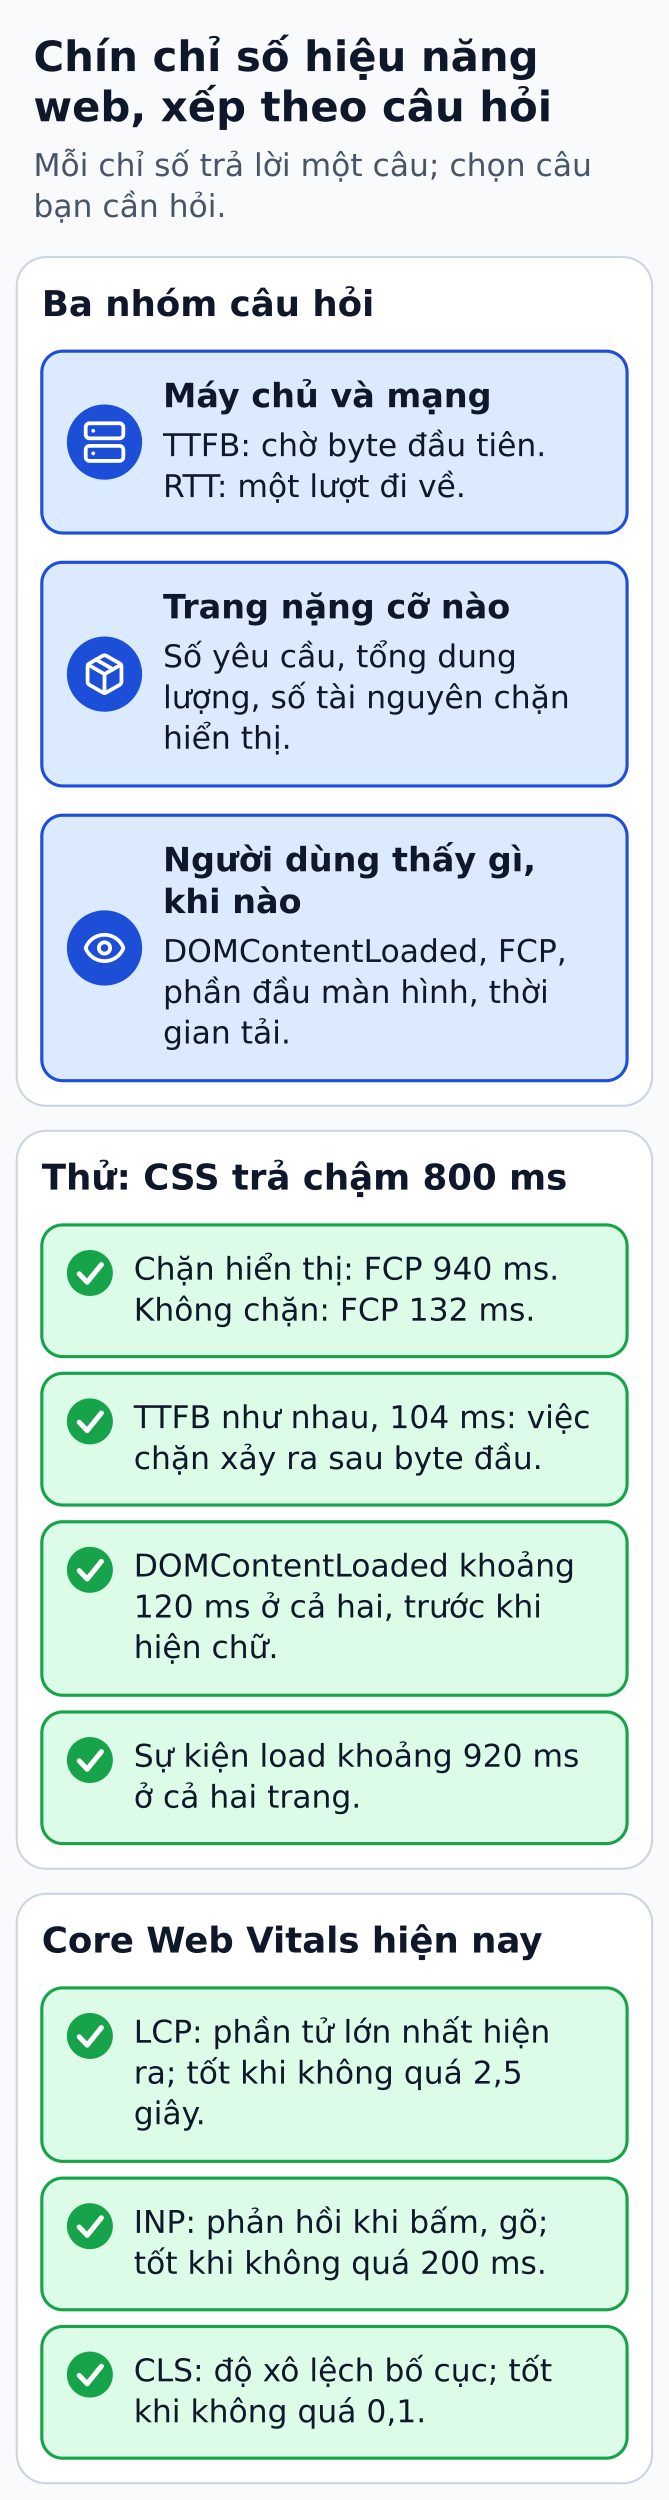
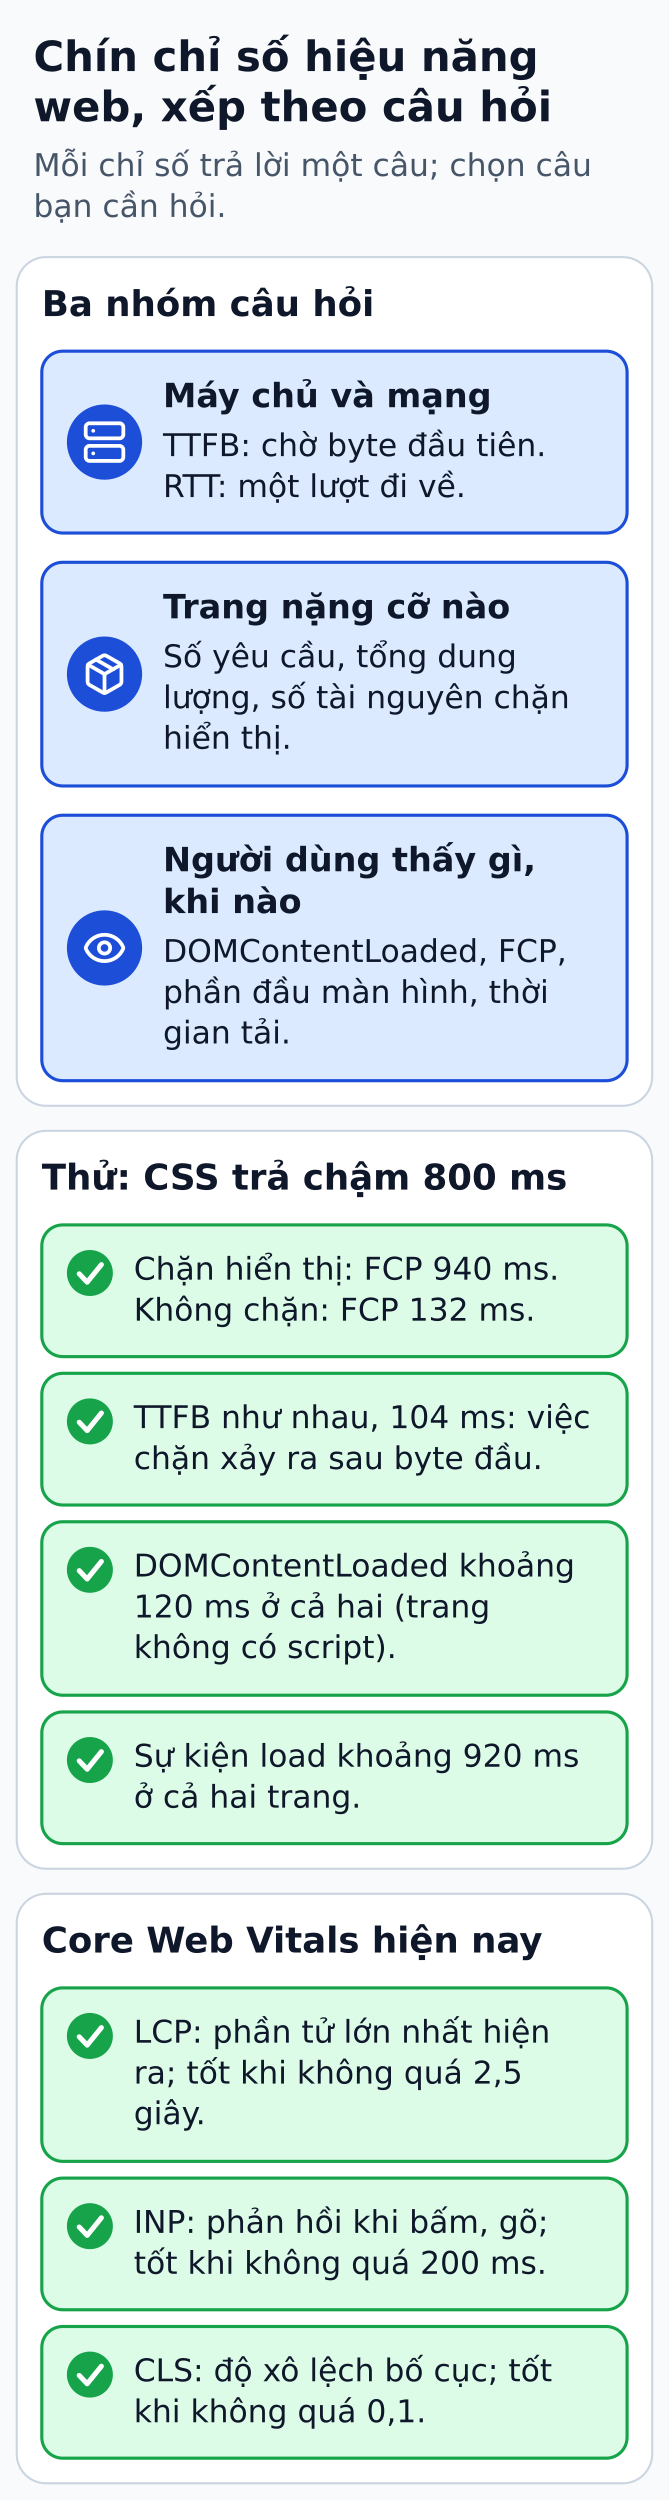
<svg xmlns="http://www.w3.org/2000/svg" width="320" height="1196" viewBox="0 0 320 1196" role="img" aria-labelledby="title desc">
  <defs>
    <marker id="arrow" markerWidth="8" markerHeight="8" refX="6" refY="3" orient="auto">
      <path d="M0,0 L6,3 L0,6" fill="none" stroke="#334155" stroke-width="1.5" />
    </marker>
  </defs>
  <rect width="320" height="1196" fill="#f8fafc" />
  <g font-family="DejaVu Sans, Arial, sans-serif" fill="#0f172a">
    <text x="16" y="34" font-size="20" fill="#0f172a" font-weight="bold" text-anchor="start">Chín chỉ số hiệu năng</text>
    <text x="16" y="58" font-size="20" fill="#0f172a" font-weight="bold" text-anchor="start">web, xếp theo câu hỏi</text>
    <text x="16" y="84.2" font-size="15" fill="#475569" font-weight="normal" text-anchor="start">Mỗi chỉ số trả lời một câu; chọn câu</text>
    <text x="16" y="103.8" font-size="15" fill="#475569" font-weight="normal" text-anchor="start">bạn cần hỏi.</text>
    <rect x="8" y="123" width="304" height="406" rx="14" fill="#ffffff" stroke="#cbd5e1" stroke-width="1" />
    <text x="20" y="151.2" font-size="17" fill="#0f172a" font-weight="bold" text-anchor="start">Ba nhóm câu hỏi</text>
    <rect x="20" y="168" width="280" height="87" rx="10" fill="#dbeafe" stroke="#1d4ed8" stroke-width="1.5" />
    <circle cx="50" cy="211.5" r="18" fill="#1d4ed8" />
    <g transform="translate(39.2 200.7) scale(0.9)" fill="none" stroke="#FFFFFF" stroke-width="2" stroke-linecap="round" stroke-linejoin="round">
      <rect height="8" rx="2" ry="2" width="20" x="2" y="2" />
      <rect height="8" rx="2" ry="2" width="20" x="2" y="14" />
      <line x1="6" x2="6.01" y1="6" y2="6" />
      <line x1="6" x2="6.01" y1="18" y2="18" />
    </g>
    <text x="78" y="194.8" font-size="16" fill="#0f172a" font-weight="bold" text-anchor="start">Máy chủ và mạng</text>
    <text x="78" y="218.2" font-size="15" fill="#0f172a" font-weight="normal" text-anchor="start">TTFB: chờ byte đầu tiên.</text>
    <text x="78" y="237.8" font-size="15" fill="#0f172a" font-weight="normal" text-anchor="start">RTT: một lượt đi về.</text>
    <rect x="20" y="269" width="280" height="107" rx="10" fill="#dbeafe" stroke="#1d4ed8" stroke-width="1.5" />
    <circle cx="50" cy="322.5" r="18" fill="#1d4ed8" />
    <g transform="translate(39.2 311.7) scale(0.9)" fill="none" stroke="#FFFFFF" stroke-width="2" stroke-linecap="round" stroke-linejoin="round">
      <path d="M11 21.73a2 2 0 0 0 2 0l7-4A2 2 0 0 0 21 16V8a2 2 0 0 0-1-1.73l-7-4a2 2 0 0 0-2 0l-7 4A2 2 0 0 0 3 8v8a2 2 0 0 0 1 1.73z" />
      <path d="M12 22V12" />
      <polyline points="3.29 7 12 12 20.71 7" />
      <path d="m7.5 4.27 9 5.15" />
    </g>
    <text x="78" y="295.8" font-size="16" fill="#0f172a" font-weight="bold" text-anchor="start">Trang nặng cỡ nào</text>
    <text x="78" y="319.2" font-size="15" fill="#0f172a" font-weight="normal" text-anchor="start">Số yêu cầu, tổng dung</text>
    <text x="78" y="338.8" font-size="15" fill="#0f172a" font-weight="normal" text-anchor="start">lượng, số tài nguyên chặn</text>
    <text x="78" y="358.2" font-size="15" fill="#0f172a" font-weight="normal" text-anchor="start">hiển thị.</text>
    <rect x="20" y="390" width="280" height="127" rx="10" fill="#dbeafe" stroke="#1d4ed8" stroke-width="1.5" />
    <circle cx="50" cy="453.5" r="18" fill="#1d4ed8" />
    <g transform="translate(39.2 442.7) scale(0.9)" fill="none" stroke="#FFFFFF" stroke-width="2" stroke-linecap="round" stroke-linejoin="round">
      <path d="M2.062 12.348a1 1 0 0 1 0-.696 10.75 10.75 0 0 1 19.876 0 1 1 0 0 1 0 .696 10.75 10.75 0 0 1-19.876 0" />
      <circle cx="12" cy="12" r="3" />
    </g>
    <text x="78" y="416.8" font-size="16" fill="#0f172a" font-weight="bold" text-anchor="start">Người dùng thấy gì,</text>
    <text x="78" y="436.8" font-size="16" fill="#0f172a" font-weight="bold" text-anchor="start">khi nào</text>
    <text x="78" y="460.2" font-size="15" fill="#0f172a" font-weight="normal" text-anchor="start">DOMContentLoaded, FCP,</text>
    <text x="78" y="479.8" font-size="15" fill="#0f172a" font-weight="normal" text-anchor="start">phần đầu màn hình, thời</text>
    <text x="78" y="499.2" font-size="15" fill="#0f172a" font-weight="normal" text-anchor="start">gian tải.</text>
    <rect x="8" y="541" width="304" height="353" rx="14" fill="#ffffff" stroke="#cbd5e1" stroke-width="1" />
    <text x="20" y="569.1" font-size="17" fill="#0f172a" font-weight="bold" text-anchor="start">Thử: CSS trả chậm 800 ms</text>
    <rect x="20" y="586" width="280" height="63" rx="10" fill="#dcfce7" stroke="#16a34a" stroke-width="1.5" />
    <circle cx="43" cy="609" r="11" fill="#16a34a" />
    <polyline points="37.9,609.4 41.7,613.4 48.5,605" fill="none" stroke="#ffffff" stroke-width="2.4" stroke-linecap="round" stroke-linejoin="round" />
    <text x="64" y="612.2" font-size="15" fill="#0f172a" font-weight="normal" text-anchor="start">Chặn hiển thị: FCP 940 ms.</text>
    <text x="64" y="631.8" font-size="15" fill="#0f172a" font-weight="normal" text-anchor="start">Không chặn: FCP 132 ms.</text>
    <rect x="20" y="657" width="280" height="63" rx="10" fill="#dcfce7" stroke="#16a34a" stroke-width="1.5" />
    <circle cx="43" cy="680" r="11" fill="#16a34a" />
    <polyline points="37.9,680.4 41.7,684.4 48.5,676" fill="none" stroke="#ffffff" stroke-width="2.4" stroke-linecap="round" stroke-linejoin="round" />
    <text x="64" y="683.2" font-size="15" fill="#0f172a" font-weight="normal" text-anchor="start">TTFB như nhau, 104 ms: việc</text>
    <text x="64" y="702.8" font-size="15" fill="#0f172a" font-weight="normal" text-anchor="start">chặn xảy ra sau byte đầu.</text>
    <rect x="20" y="728" width="280" height="83" rx="10" fill="#dcfce7" stroke="#16a34a" stroke-width="1.5" />
    <circle cx="43" cy="751" r="11" fill="#16a34a" />
    <polyline points="37.9,751.4 41.7,755.4 48.5,747" fill="none" stroke="#ffffff" stroke-width="2.4" stroke-linecap="round" stroke-linejoin="round" />
    <text x="64" y="754.2" font-size="15" fill="#0f172a" font-weight="normal" text-anchor="start">DOMContentLoaded khoảng</text>
-     <text x="64" y="773.8" font-size="15" fill="#0f172a" font-weight="normal" text-anchor="start">120 ms ở cả hai, trước khi</text>
-     <text x="64" y="793.2" font-size="15" fill="#0f172a" font-weight="normal" text-anchor="start">hiện chữ.</text>
+     <text x="64" y="773.8" font-size="15" fill="#0f172a" font-weight="normal" text-anchor="start">120 ms ở cả hai (trang</text>
+     <text x="64" y="793.2" font-size="15" fill="#0f172a" font-weight="normal" text-anchor="start">không có script).</text>
    <rect x="20" y="819" width="280" height="63" rx="10" fill="#dcfce7" stroke="#16a34a" stroke-width="1.5" />
    <circle cx="43" cy="842" r="11" fill="#16a34a" />
    <polyline points="37.9,842.4 41.7,846.4 48.5,838" fill="none" stroke="#ffffff" stroke-width="2.4" stroke-linecap="round" stroke-linejoin="round" />
    <text x="64" y="845.2" font-size="15" fill="#0f172a" font-weight="normal" text-anchor="start">Sự kiện load khoảng 920 ms</text>
    <text x="64" y="864.8" font-size="15" fill="#0f172a" font-weight="normal" text-anchor="start">ở cả hai trang.</text>
    <rect x="8" y="906" width="304" height="282" rx="14" fill="#ffffff" stroke="#cbd5e1" stroke-width="1" />
    <text x="20" y="934.1" font-size="17" fill="#0f172a" font-weight="bold" text-anchor="start">Core Web Vitals hiện nay</text>
    <rect x="20" y="951" width="280" height="83" rx="10" fill="#dcfce7" stroke="#16a34a" stroke-width="1.5" />
    <circle cx="43" cy="974" r="11" fill="#16a34a" />
    <polyline points="37.9,974.4 41.7,978.4 48.5,970" fill="none" stroke="#ffffff" stroke-width="2.4" stroke-linecap="round" stroke-linejoin="round" />
    <text x="64" y="977.2" font-size="15" fill="#0f172a" font-weight="normal" text-anchor="start">LCP: phần tử lớn nhất hiện</text>
    <text x="64" y="996.8" font-size="15" fill="#0f172a" font-weight="normal" text-anchor="start">ra; tốt khi không quá 2,5</text>
    <text x="64" y="1016.2" font-size="15" fill="#0f172a" font-weight="normal" text-anchor="start">giây.</text>
    <rect x="20" y="1042" width="280" height="63" rx="10" fill="#dcfce7" stroke="#16a34a" stroke-width="1.5" />
    <circle cx="43" cy="1065" r="11" fill="#16a34a" />
    <polyline points="37.9,1065.4 41.7,1069.4 48.5,1061" fill="none" stroke="#ffffff" stroke-width="2.4" stroke-linecap="round" stroke-linejoin="round" />
    <text x="64" y="1068.2" font-size="15" fill="#0f172a" font-weight="normal" text-anchor="start">INP: phản hồi khi bấm, gõ;</text>
    <text x="64" y="1087.8" font-size="15" fill="#0f172a" font-weight="normal" text-anchor="start">tốt khi không quá 200 ms.</text>
    <rect x="20" y="1113" width="280" height="63" rx="10" fill="#dcfce7" stroke="#16a34a" stroke-width="1.5" />
    <circle cx="43" cy="1136" r="11" fill="#16a34a" />
    <polyline points="37.9,1136.4 41.7,1140.4 48.5,1132" fill="none" stroke="#ffffff" stroke-width="2.4" stroke-linecap="round" stroke-linejoin="round" />
    <text x="64" y="1139.2" font-size="15" fill="#0f172a" font-weight="normal" text-anchor="start">CLS: độ xô lệch bố cục; tốt</text>
    <text x="64" y="1158.8" font-size="15" fill="#0f172a" font-weight="normal" text-anchor="start">khi không quá 0,1.</text>
  </g>
</svg>
